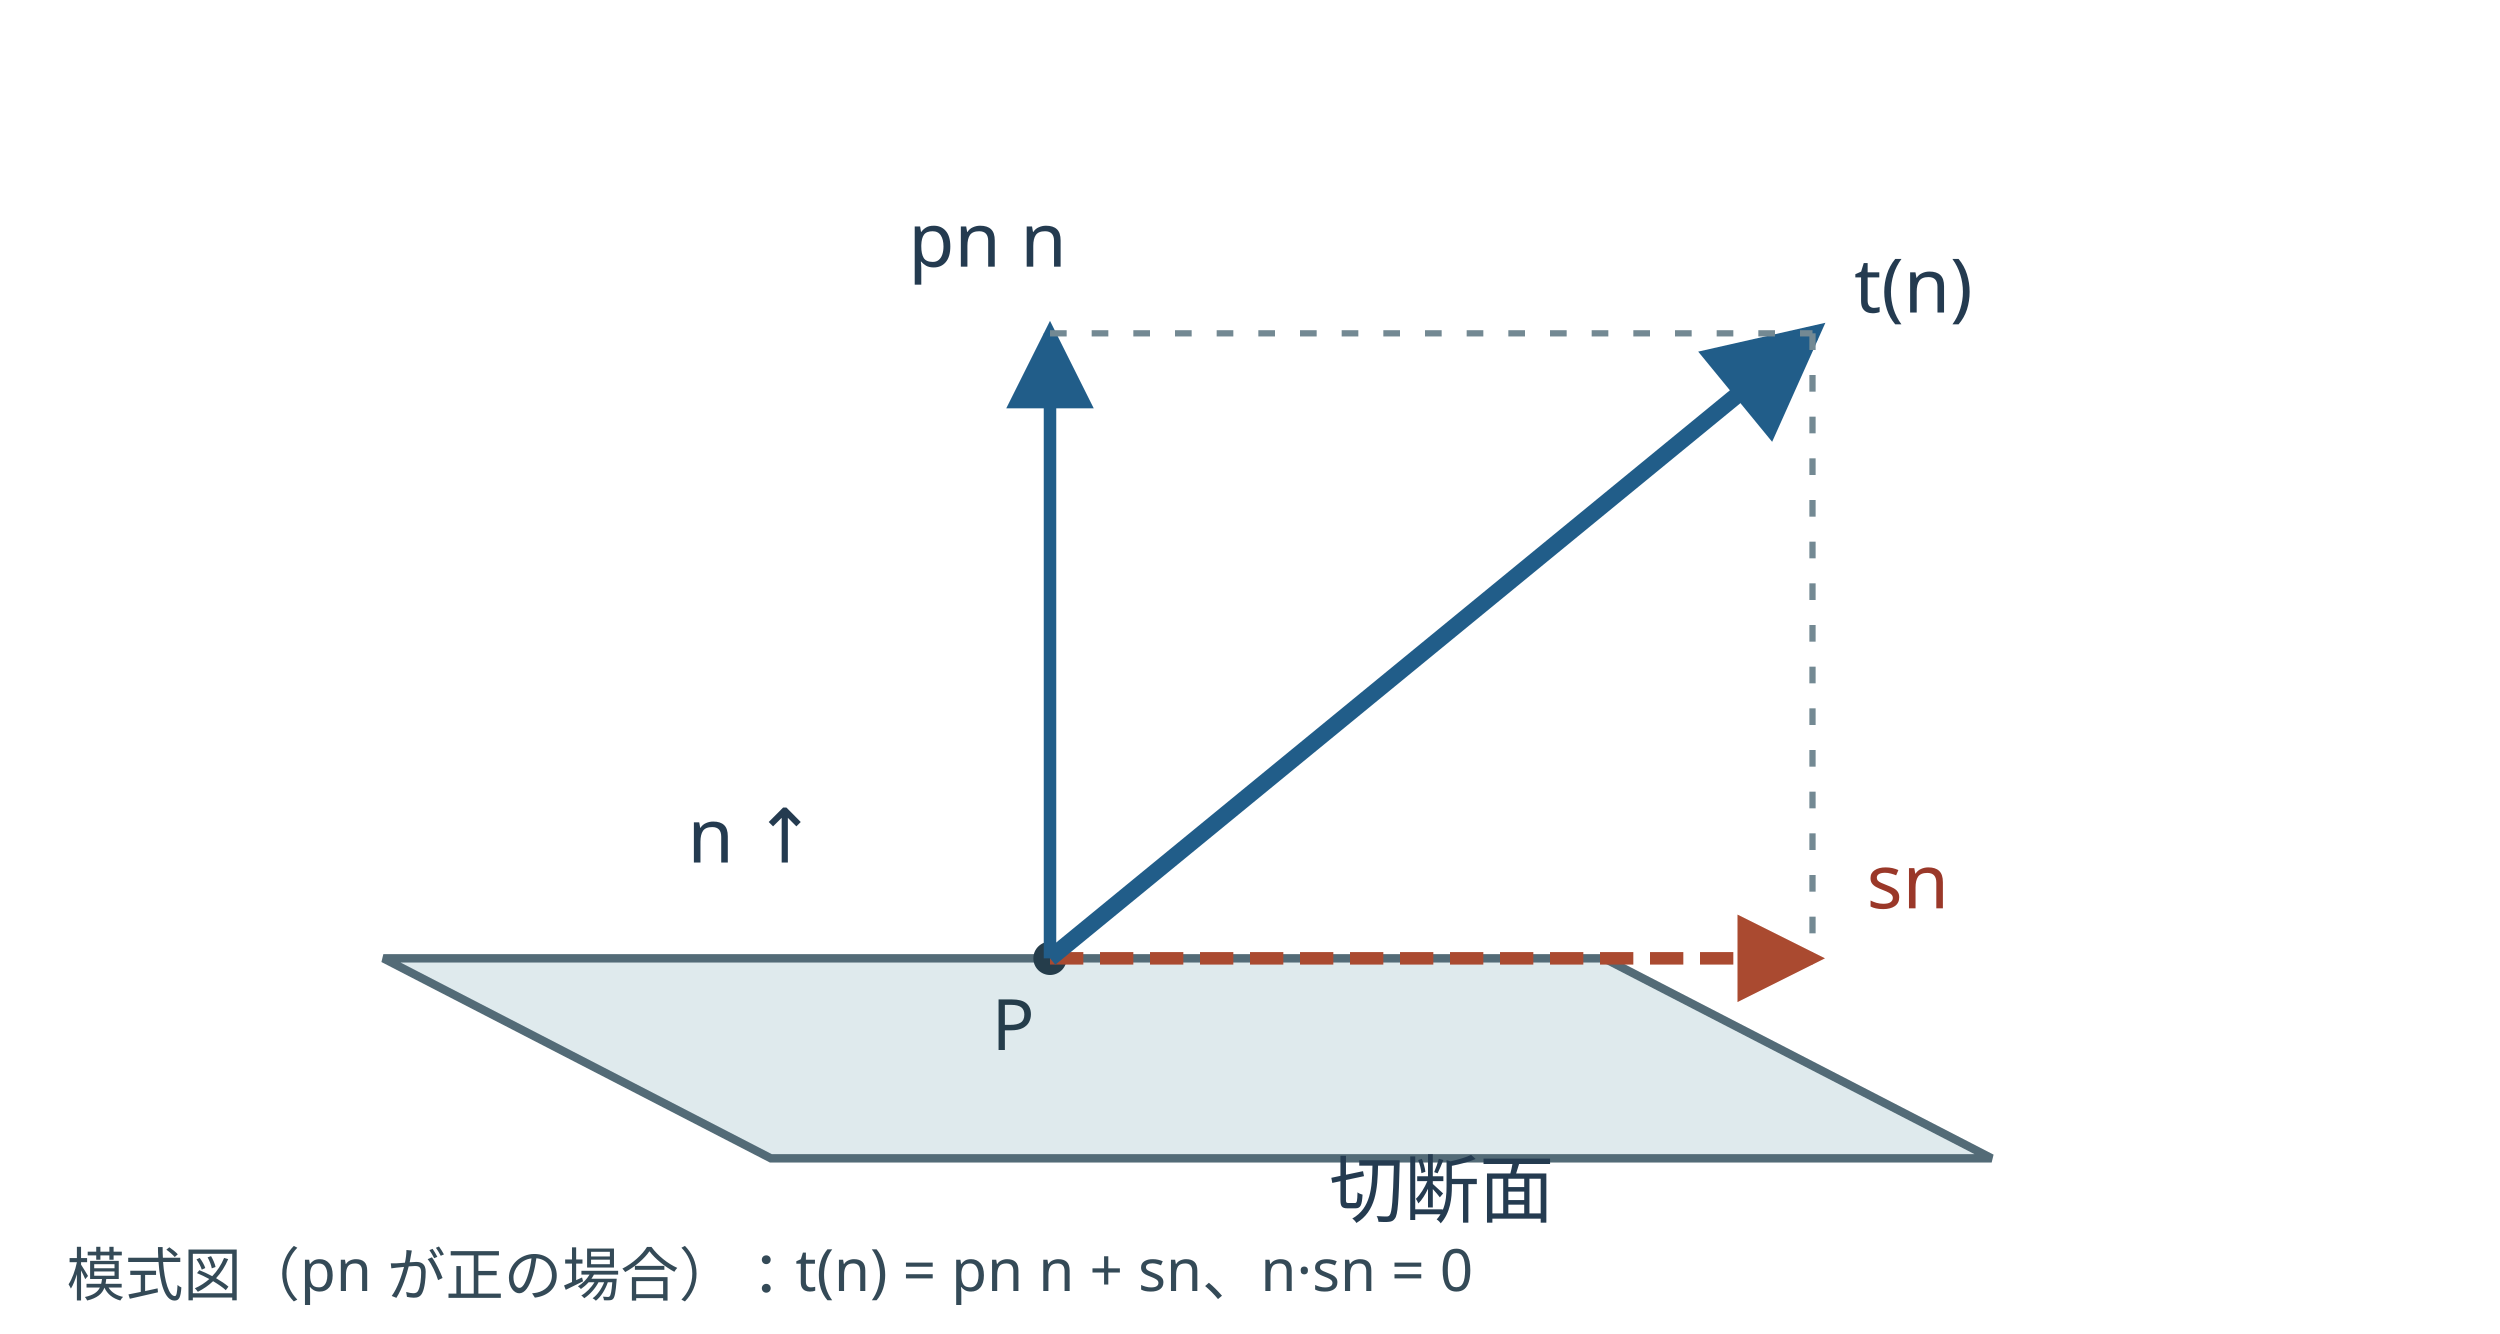
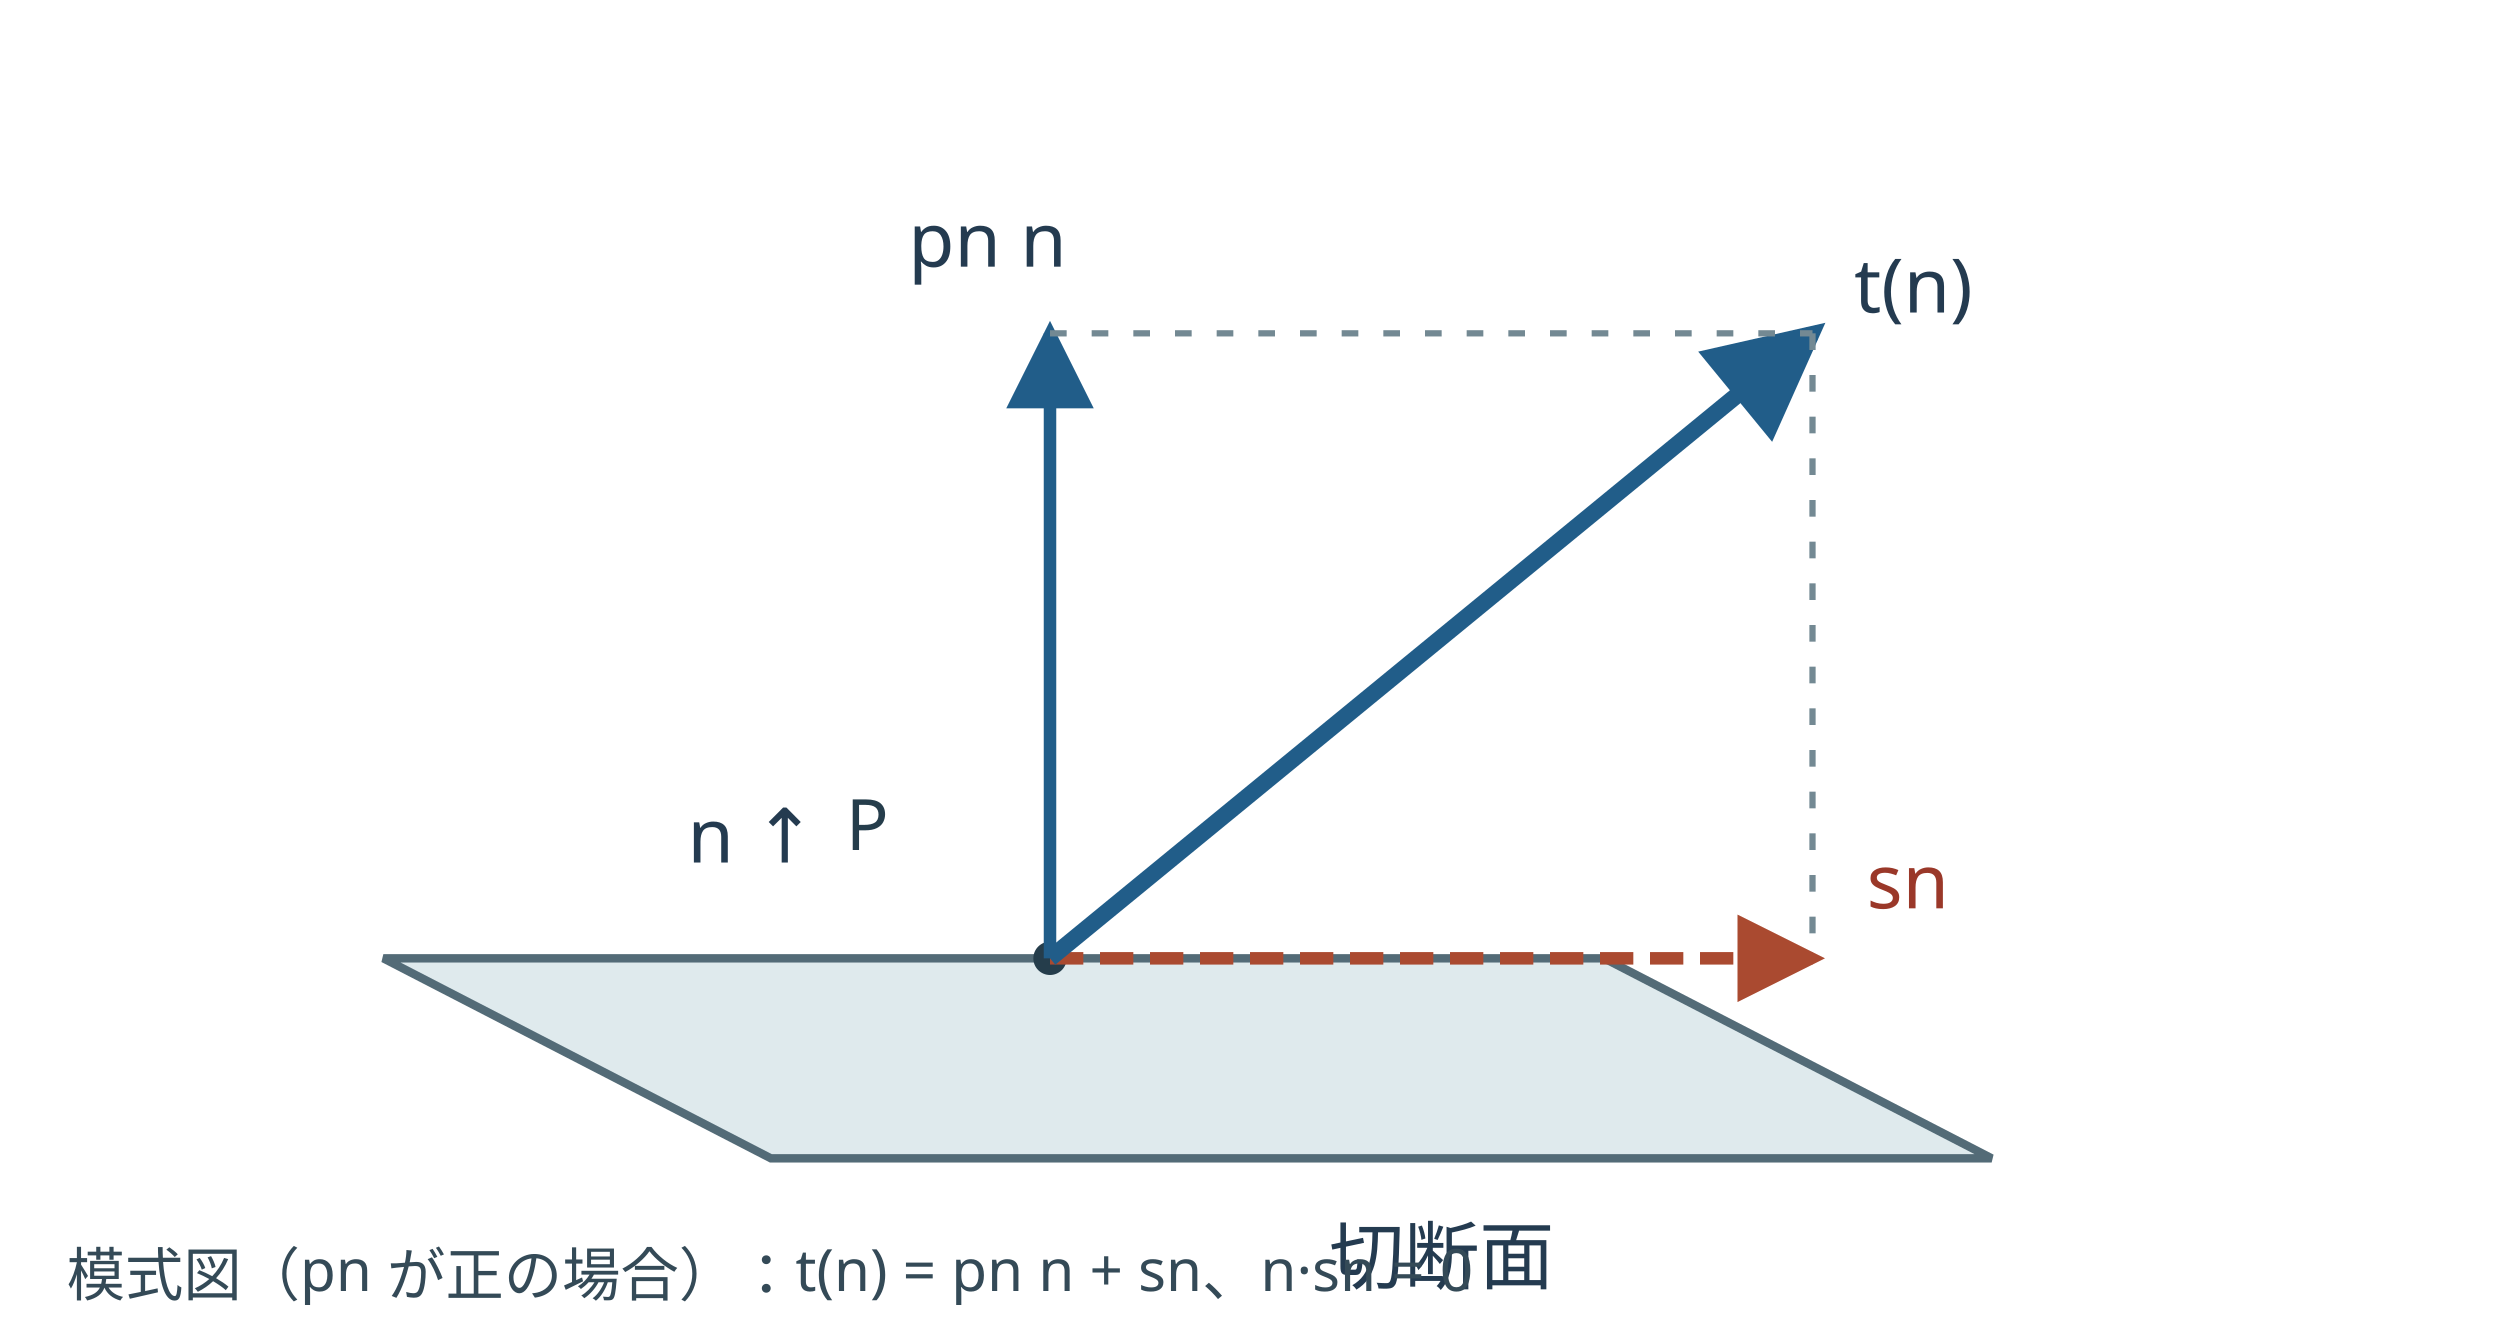
<svg xmlns="http://www.w3.org/2000/svg" viewBox="0 0 600 320" role="img" aria-labelledby="ttl desc" data-layout-lint="strict">
  <defs>
    <marker id="arrow-main" markerWidth="8" markerHeight="8" refX="6" refY="3.5" orient="auto">
      <path d="M0,0 L7,3.5 L0,7 Z" fill="#215d89" />
    </marker>
    <marker id="arrow-shear" markerWidth="8" markerHeight="8" refX="6" refY="3.5" orient="auto">
      <path d="M0,0 L7,3.5 L0,7 Z" fill="#aa4a30" />
    </marker>
  </defs>
  <polygon points="92,230 385,230 478,278 185,278" fill="#dfeaed" stroke="#536b77" stroke-width="2" />
  <circle cx="252" cy="230" r="4" fill="#253d4b" />
-   <text x="238" y="252" font-size="17" font-family="sans-serif" fill="#253d4b">P</text>
+   <text x="203" y="204" font-size="17" font-family="sans-serif" fill="#253d4b">P</text>
  <g stroke="#215d89" stroke-width="3" fill="none" marker-end="url(#arrow-main)" data-series-group="force-vectors" data-series-label="normal">
    <line x1="252" y1="230" x2="252" y2="80" />
  </g>
  <g stroke="#aa4a30" stroke-width="3" stroke-dasharray="8 4" fill="none" marker-end="url(#arrow-shear)" data-series-group="force-vectors" data-series-label="shear">
    <line x1="252" y1="230" x2="435" y2="230" />
  </g>
  <g stroke="#215d89" stroke-width="4" fill="none" marker-end="url(#arrow-main)" data-series-group="force-vectors" data-series-label="resultant">
    <line x1="252" y1="230" x2="435" y2="80" />
  </g>
  <g stroke="#738993" stroke-width="1.5" stroke-dasharray="4 6" fill="none">
    <line x1="252" y1="80" x2="435" y2="80" />
    <line x1="435" y1="80" x2="435" y2="230" />
  </g>
  <g font-size="18" font-family="sans-serif" fill="#243b50">
    <text x="218" y="64">pn n</text>
    <text x="445" y="75">t(n)</text>
    <text x="448" y="218" fill="#9a3829">sn</text>
    <text x="165" y="207">n ↑</text>
-     <text x="319" y="292">切断面</text>
+     <text x="319" y="308">切断面</text>
  </g>
  <text x="16" y="311" font-size="14" font-family="sans-serif" fill="#344a57">模式図（pn が正の場合）：t(n) = pn n + sn、n·sn = 0</text>
</svg>
